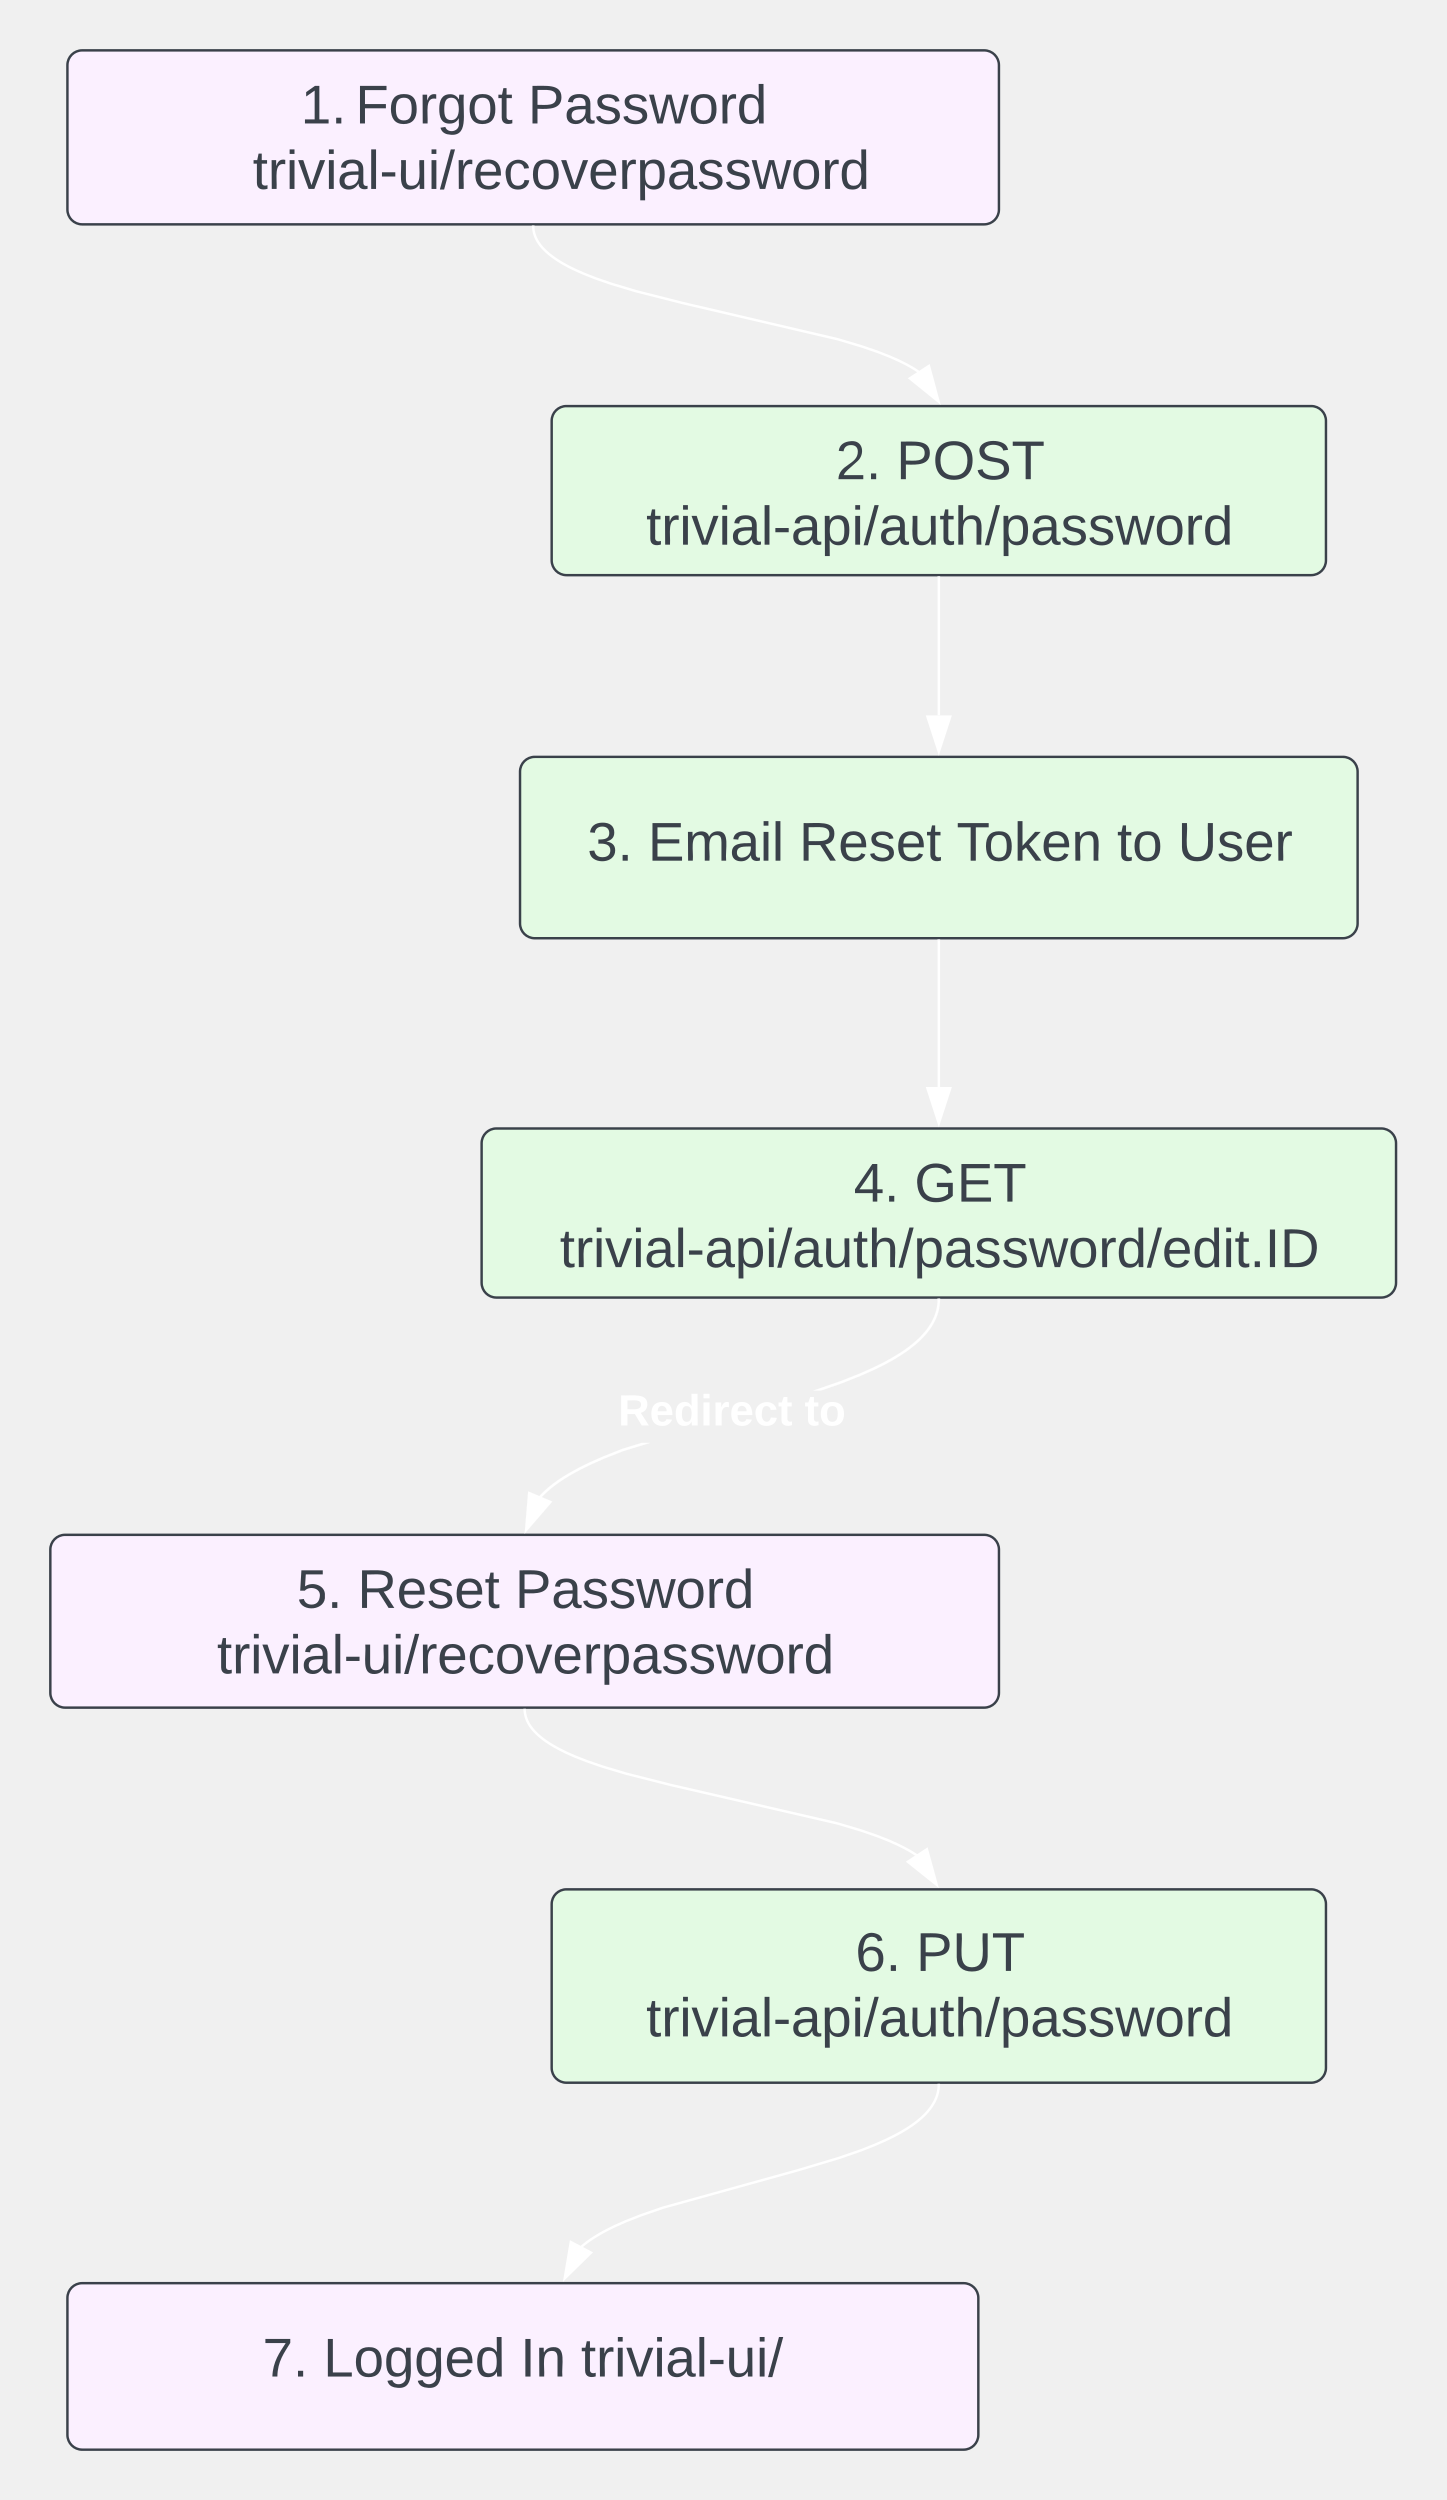
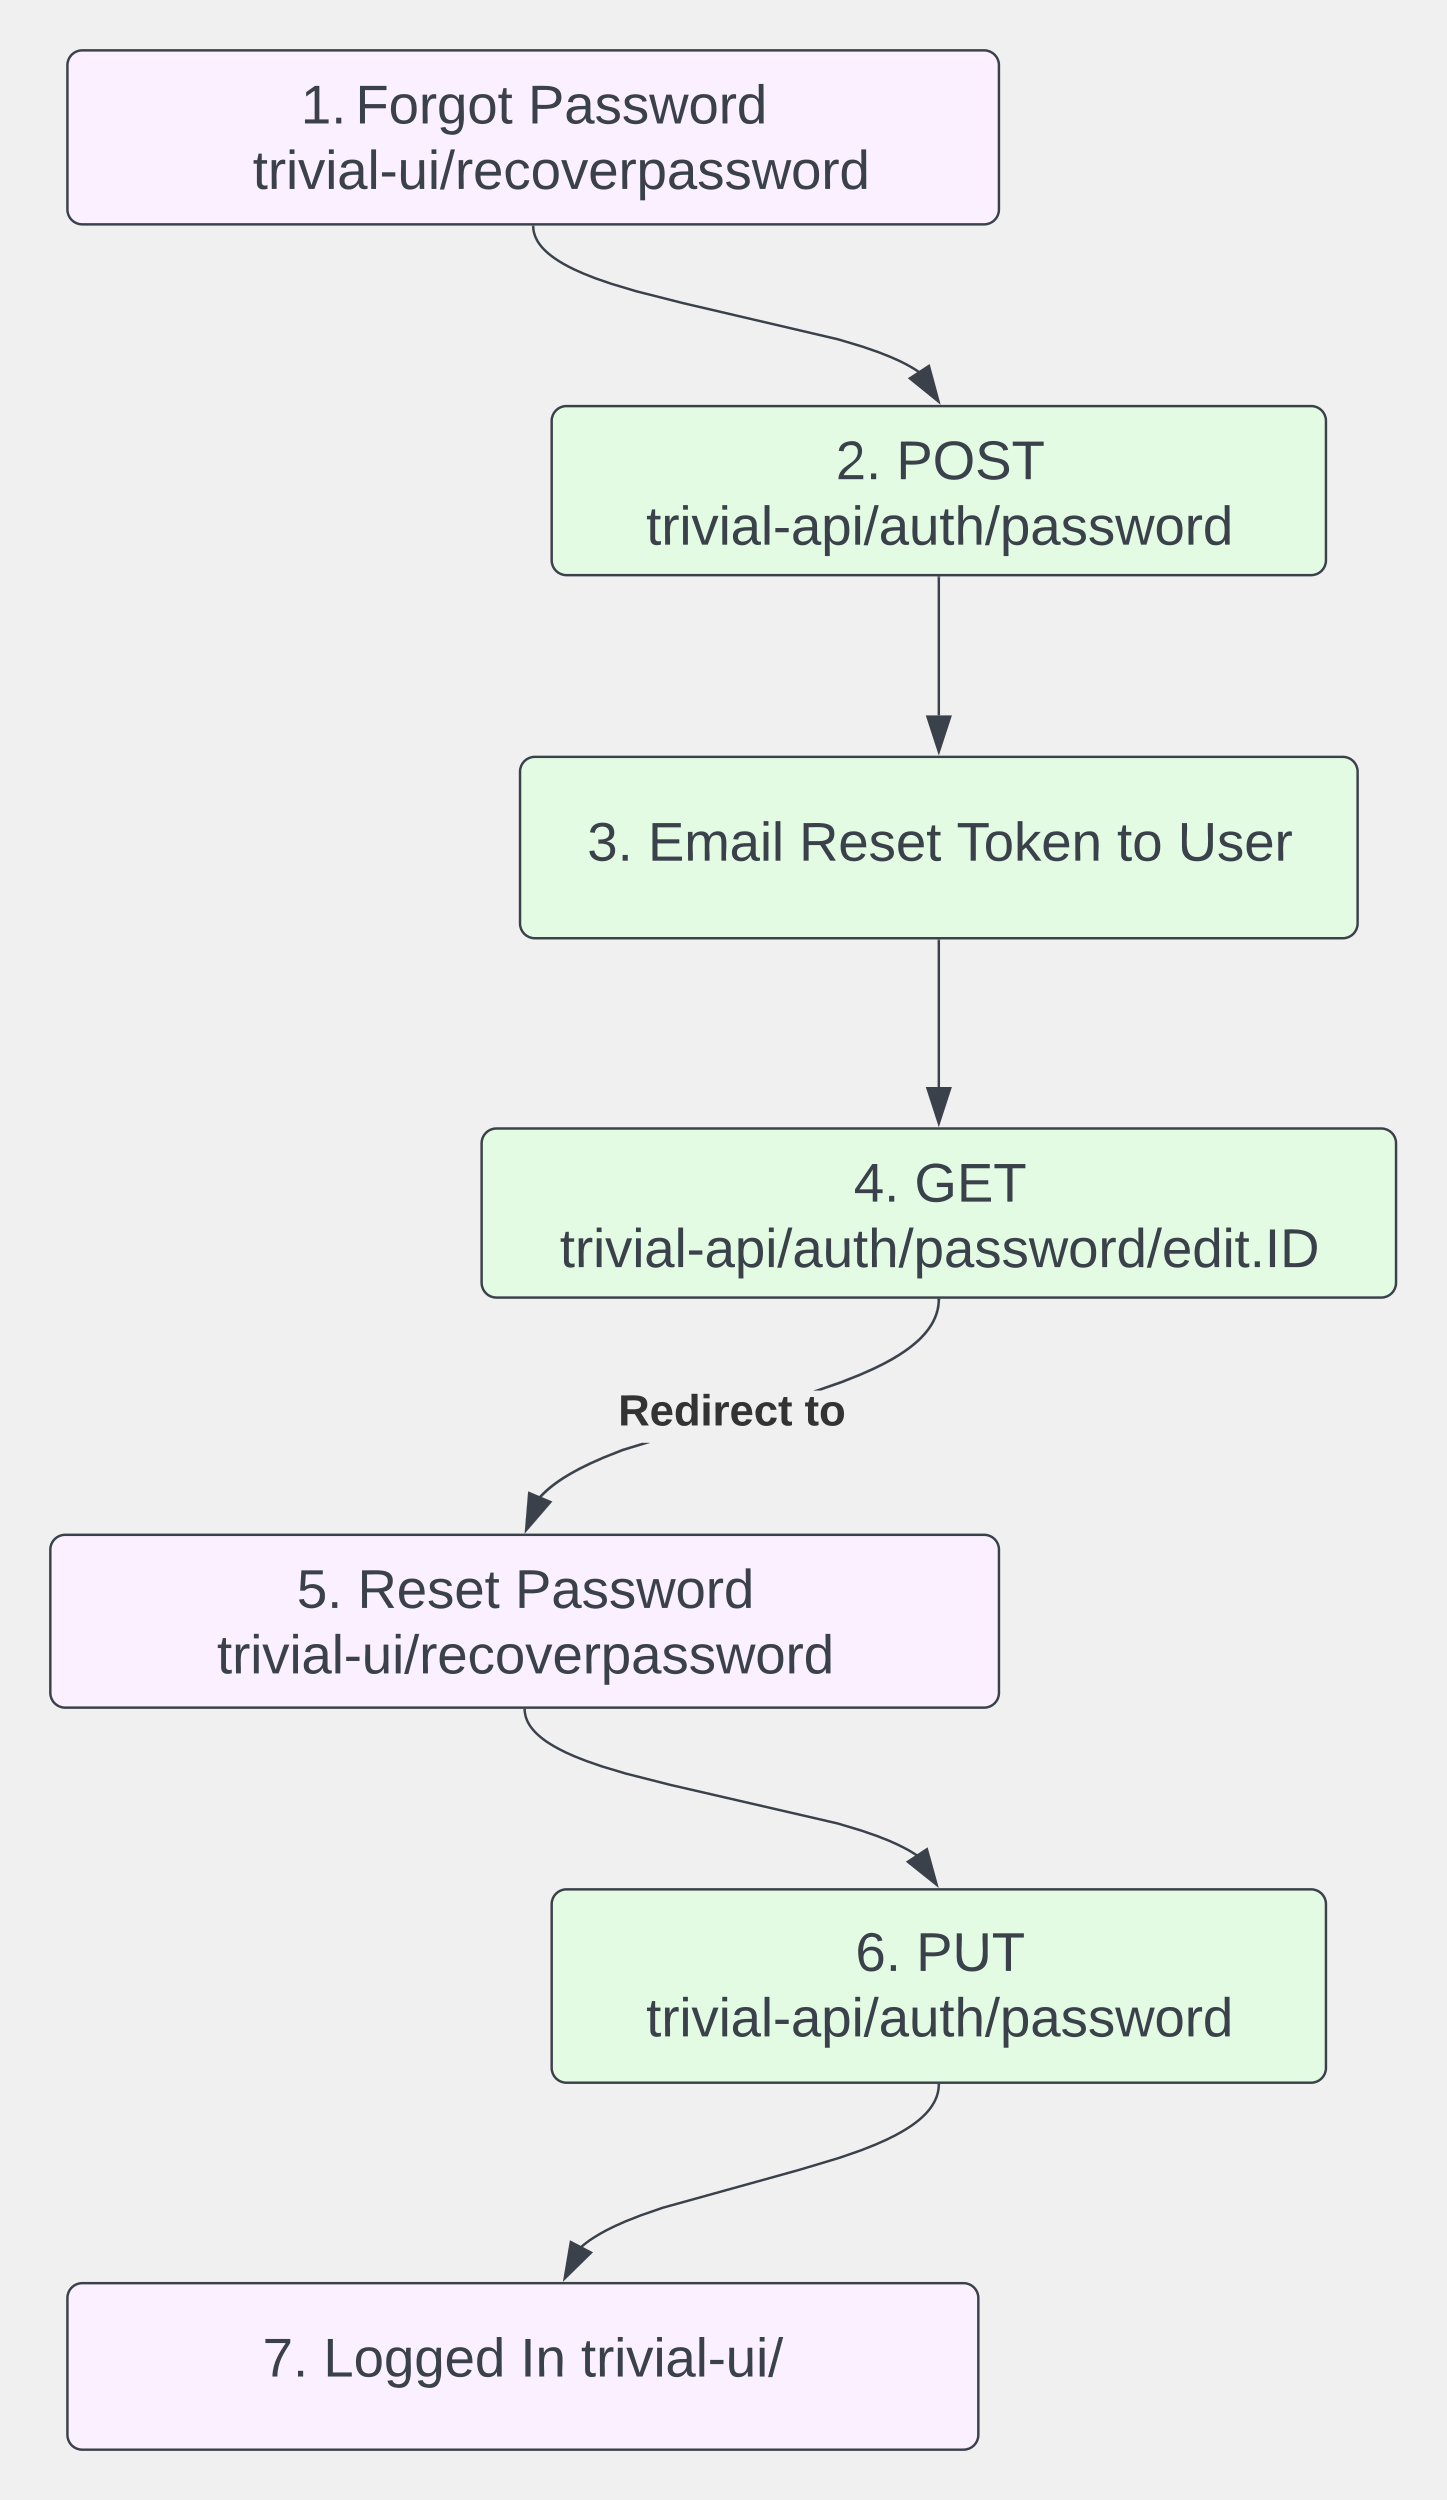
<svg xmlns="http://www.w3.org/2000/svg" xmlns:ns1="lucid" xmlns:xlink="http://www.w3.org/1999/xlink" width="589" height="1018.05">
  <g transform="translate(177.3256 -141.3892)" ns1:page-tab-id="0_0">
    <path d="M-149.87 167.9a6 6 0 0 1 6-6h367.33a6 6 0 0 1 6 6v58.85a6 6 0 0 1-6 6h-367.33a6 6 0 0 1-6-6z" stroke="#3a414a" fill="#fbf0ff" />
    <use xlink:href="#a" transform="matrix(1,0,0,1,-137.8704,173.8892) translate(83.06173 17.77778)" />
    <use xlink:href="#b" transform="matrix(1,0,0,1,-137.8704,173.8892) translate(105.284 17.77778)" />
    <use xlink:href="#c" transform="matrix(1,0,0,1,-137.8704,173.8892) translate(175.5309 17.77778)" />
    <use xlink:href="#d" transform="matrix(1,0,0,1,-137.8704,173.8892) translate(63.49383 44.44444)" />
    <path d="M47.33 312.75a6 6 0 0 1 6-6h303.3a6 6 0 0 1 6 6v56.85a6 6 0 0 1-6 6H53.33a6 6 0 0 1-6-6z" stroke="#3a414a" fill="#e3fae3" />
    <use xlink:href="#e" transform="matrix(1,0,0,1,59.33204,318.7515) translate(103.6543 17.77778)" />
    <use xlink:href="#f" transform="matrix(1,0,0,1,59.33204,318.7515) translate(128.3457 17.77778)" />
    <use xlink:href="#g" transform="matrix(1,0,0,1,59.33204,318.7515) translate(26.49383 44.44444)" />
    <path d="M-156.83 772.4a6 6 0 0 1 6-6h374.3a6 6 0 0 1 6 6v58.37a6 6 0 0 1-6 6h-374.3a6 6 0 0 1-6-6z" stroke="#3a414a" fill="#fbf0ff" />
    <use xlink:href="#h" transform="matrix(1,0,0,1,-144.8256,778.3883) translate(88.38272 17.77778)" />
    <use xlink:href="#i" transform="matrix(1,0,0,1,-144.8256,778.3883) translate(113.0741 17.77778)" />
    <use xlink:href="#c" transform="matrix(1,0,0,1,-144.8256,778.3883) translate(177.2099 17.77778)" />
    <use xlink:href="#d" transform="matrix(1,0,0,1,-144.8256,778.3883) translate(55.88272 44.44444)" />
    <path d="M34.44 455.6a6 6 0 0 1 6-6h329.08a6 6 0 0 1 6 6v61.86a6 6 0 0 1-6 6H40.44a6 6 0 0 1-6-6z" stroke="#3a414a" fill="#e3fae3" />
    <use xlink:href="#j" transform="matrix(1,0,0,1,46.44382,461.601) translate(15.38889 30.27778)" />
    <use xlink:href="#k" transform="matrix(1,0,0,1,46.44382,461.601) translate(40.08025 30.27778)" />
    <use xlink:href="#i" transform="matrix(1,0,0,1,46.44382,461.601) translate(101.6235 30.27778)" />
    <use xlink:href="#l" transform="matrix(1,0,0,1,46.44382,461.601) translate(165.7593 30.27778)" />
    <use xlink:href="#m" transform="matrix(1,0,0,1,46.44382,461.601) translate(231.1296 30.27778)" />
    <use xlink:href="#n" transform="matrix(1,0,0,1,46.44382,461.601) translate(255.821 30.27778)" />
    <path d="M47.33 916.77a6 6 0 0 1 6-6h303.3a6 6 0 0 1 6 6v66.74a6 6 0 0 1-6 6H53.33a6 6 0 0 1-6-6z" stroke="#3a414a" fill="#e3fae3" />
    <use xlink:href="#o" transform="matrix(1,0,0,1,59.33204,922.7664) translate(111.7099 21.21528)" />
    <use xlink:href="#p" transform="matrix(1,0,0,1,59.33204,922.7664) translate(136.4012 21.21528)" />
    <use xlink:href="#g" transform="matrix(1,0,0,1,59.33204,922.7664) translate(26.49383 47.88194)" />
-     <path d="M204.98 376.6v56.12" stroke="#fff" stroke-linejoin="round" fill="none" />
-     <path d="M205.48 376.6h-1v-.5h1z" stroke="#fff" stroke-width=".05" fill="#fff" />
-     <path d="M204.98 447.48l-4.63-14.26h9.27z" stroke="#fff" fill="#fff" />
+     <path d="M204.98 376.6v56.12" stroke="#3a414a" stroke-linejoin="round" fill="none" />
+     <path d="M205.48 376.6h-1v-.5h1z" stroke="#3a414a" stroke-width=".05" fill="#3a414a" />
+     <path d="M204.98 447.48l-4.63-14.26h9.27z" stroke="#3a414a" fill="#3a414a" />
    <path d="M-149.87 1077.14a6 6 0 0 1 6-6h358.94a6 6 0 0 1 6 6v55.8a6 6 0 0 1-6 6h-358.94a6 6 0 0 1-6-6z" stroke="#3a414a" fill="#fbf0ff" />
    <use xlink:href="#q" transform="matrix(1,0,0,1,-137.8704,1083.141) translate(67.51235 26.02778)" />
    <use xlink:href="#r" transform="matrix(1,0,0,1,-137.8704,1083.141) translate(92.2037 26.02778)" />
    <use xlink:href="#s" transform="matrix(1,0,0,1,-137.8704,1083.141) translate(172.4506 26.02778)" />
    <use xlink:href="#t" transform="matrix(1,0,0,1,-137.8704,1083.141) translate(197.142 26.02778)" />
    <path d="M18.8 606.93a6 6 0 0 1 6-6h360.37a6 6 0 0 1 6 6v56.85a6 6 0 0 1-6 6H24.8a6 6 0 0 1-6-6z" stroke="#3a414a" fill="#e3fae3" />
    <use xlink:href="#u" transform="matrix(1,0,0,1,30.7945,612.9343) translate(139.5617 17.77778)" />
    <use xlink:href="#v" transform="matrix(1,0,0,1,30.7945,612.9343) translate(164.2531 17.77778)" />
    <use xlink:href="#w" transform="matrix(1,0,0,1,30.7945,612.9343) translate(19.87037 44.44444)" />
-     <path d="M76.44 732.32l-7.77 3.06-5.6 2.5-4.3 2.12-3.37 1.85-2.74 1.66-2.26 1.5-1.9 1.38-1.6 1.27-1.37 1.2-1.2 1.1-1 1.04-.44.47-.76-.67.45-.5 1.05-1.07 1.2-1.14 1.4-1.22 1.65-1.3 1.93-1.4 2.3-1.52L54.9 741l3.42-1.9 4.32-2.13 5.65-2.5 7.8-3.1 7.87-2.4h3.43zm129.03-61.52v.35l-.06.84-.08.83-.12.82-.15.82-.2.8-.22.82-.26.8-.3.82-.35.82-.4.84-.44.85-.5.87-.57.9-.63.9-.72.95-.8 1-.94 1-1.04 1.1-1.22 1.13-1.4 1.2-1.64 1.3-1.93 1.4-2.3 1.53-2.77 1.7-3.42 1.86-4.32 2.14-5.65 2.5-7.8 3.1-8.25 2.85h-3.06l10.95-3.8 7.78-3.06 5.6-2.5 4.3-2.12 3.37-1.86 2.74-1.66 2.26-1.5 1.9-1.37 1.6-1.28 1.37-1.18 1.2-1.1 1-1.06.9-1 .8-.95.7-.9.6-.9.55-.85.48-.83.43-.82.37-.8.33-.78.3-.78.24-.77.22-.77.17-.77.15-.78.1-.78.1-.8.05-.8v-.33z" stroke="#fff" stroke-width=".05" fill="#fff" />
-     <path d="M205.47 670.8h-1v-.52h1z" fill="#fff" />
-     <path d="M205.5 670.83l-1.05-.02v-.54h1.06zm-1-.52v.46l.95.02v-.47z" stroke="#fff" stroke-width=".05" fill="#fff" />
-     <path d="M46.74 753.04l-9.8 11.36 1.26-14.95z" fill="#fff" />
-     <path d="M47.57 752.85L36.32 765.9l1.44-17.18zm-10 10.05l8.34-9.67-7.26-3.05z" stroke="#fff" stroke-width=".05" fill="#fff" />
+     <path d="M76.44 732.32l-7.77 3.06-5.6 2.5-4.3 2.12-3.37 1.85-2.74 1.66-2.26 1.5-1.9 1.38-1.6 1.27-1.37 1.2-1.2 1.1-1 1.04-.44.47-.76-.67.45-.5 1.05-1.07 1.2-1.14 1.4-1.22 1.65-1.3 1.93-1.4 2.3-1.52L54.9 741l3.42-1.9 4.32-2.13 5.65-2.5 7.8-3.1 7.87-2.4h3.43zm129.03-61.52v.35l-.06.84-.08.83-.12.82-.15.82-.2.8-.22.82-.26.8-.3.82-.35.82-.4.84-.44.85-.5.87-.57.9-.63.9-.72.95-.8 1-.94 1-1.04 1.1-1.22 1.13-1.4 1.2-1.64 1.3-1.93 1.4-2.3 1.53-2.77 1.7-3.42 1.86-4.32 2.14-5.65 2.5-7.8 3.1-8.25 2.85h-3.06l10.95-3.8 7.78-3.06 5.6-2.5 4.3-2.12 3.37-1.86 2.74-1.66 2.26-1.5 1.9-1.37 1.6-1.28 1.37-1.18 1.2-1.1 1-1.06.9-1 .8-.95.7-.9.6-.9.55-.85.48-.83.43-.82.37-.8.33-.78.3-.78.24-.77.22-.77.17-.77.15-.78.1-.78.1-.8.05-.8v-.33z" stroke="#3a414a" stroke-width=".05" fill="#3a414a" />
+     <path d="M205.47 670.8h-1v-.52h1z" fill="#3a414a" />
+     <path d="M205.5 670.83l-1.05-.02v-.54h1.06zm-1-.52v.46l.95.02v-.47z" stroke="#3a414a" stroke-width=".05" fill="#3a414a" />
+     <path d="M46.74 753.04l-9.8 11.36 1.26-14.95z" fill="#3a414a" />
+     <path d="M47.57 752.85L36.32 765.9l1.44-17.18zm-10 10.05l8.34-9.67-7.26-3.05z" stroke="#3a414a" stroke-width=".05" fill="#3a414a" />
    <g>
      <use xlink:href="#x" transform="matrix(1,0,0,1,74.42798,707.6495) translate(0 14.22222)" />
      <use xlink:href="#y" transform="matrix(1,0,0,1,74.42798,707.6495) translate(75.90123 14.22222)" />
    </g>
-     <path d="M39.8 233.75l.04.5.05.48.06.5.1.47.1.48.14.48.16.5.18.48.2.5.25.5.26.53.3.54.36.56.4.57.45.6.5.6.6.66.67.67.77.73.9.78 1.07.83 1.24.9 1.5 1 1.8 1.1 2.2 1.2 2.77 1.37 3.54 1.57 4.7 1.86 6.57 2.27 9.94 2.98 19.17 4.86 63.15 14.75 9.95 2.98 6.55 2.27 4.7 1.86 3.55 1.57 2.76 1.37 2.2 1.22 1.8 1.08 1.5 1 .22.16" stroke="#fff" stroke-linejoin="round" fill="none" />
-     <path d="M40.3 233.75l-1 .03v-.53h1z" stroke="#fff" stroke-width=".05" fill="#fff" />
-     <path d="M204.86 304.9l-11.67-9.44 7.76-5.05z" stroke="#fff" fill="#fff" />
-     <path d="M36.33 837.77l.03.48.05.48.08.47.1.48.1.47.13.48.17.48.18.5.2.5.24.5.26.5.3.53.35.54.4.57.45.58.5.6.58.65.67.68.77.72.9.77 1.03.83 1.23.9 1.47.96 1.78 1.08 2.2 1.2 2.72 1.37 3.5 1.55 4.66 1.84 6.45 2.24 9.75 2.92 18.13 4.6 68.07 15.7 9.74 2.92 6.44 2.24 4.65 1.83 3.5 1.57 2.73 1.35 2.2 1.2 1.77 1.08 1.47.97.06.05" stroke="#fff" stroke-linejoin="round" fill="none" />
-     <path d="M36.83 837.77l-1 .02v-.53h1z" stroke="#fff" stroke-width=".05" fill="#fff" />
-     <path d="M204.1 908.9l-11.72-9.36 7.74-5.1z" stroke="#fff" fill="#fff" />
-     <path d="M204.97 990.5v.17l-.04.65-.07.64-.1.63-.1.62-.16.63-.17.62-.2.63-.24.63-.28.64-.3.65-.36.67-.4.66-.43.7-.5.72-.57.75-.64.77-.73.82-.85.85-.96.9-1.13.97-1.3 1.03-1.55 1.12-1.83 1.2-2.23 1.35-2.73 1.5-3.44 1.7-4.46 1.98-6.05 2.4-8.93 3.08-16.43 4.92-55.25 15.33-8.92 3.1-6.05 2.37-4.46 1.98-3.44 1.7-2.73 1.5-2.22 1.35-1.84 1.2-1.54 1.13-1.3 1.04-.88.75" stroke="#fff" stroke-linejoin="round" fill="none" />
-     <path d="M205.47 990.54l-1-.02v-.5h1z" stroke="#fff" stroke-width=".05" fill="#fff" />
-     <path d="M52.63 1069.2l2.5-14.8 8.2 4.3z" stroke="#fff" fill="#fff" />
-     <path d="M204.98 524.46v59.59" stroke="#fff" fill="none" />
-     <path d="M205.48 524.47h-1v-.5h1z" stroke="#fff" stroke-width=".05" fill="#fff" />
-     <path d="M204.98 598.82l-4.63-14.27h9.27z" stroke="#fff" fill="#fff" />
+     <path d="M39.8 233.75l.04.5.05.48.06.5.1.47.1.48.14.48.16.5.18.48.2.5.25.5.26.53.3.54.36.56.4.57.45.6.5.6.6.66.67.67.77.73.9.78 1.07.83 1.24.9 1.5 1 1.8 1.1 2.2 1.2 2.77 1.37 3.54 1.57 4.7 1.86 6.57 2.27 9.94 2.98 19.17 4.86 63.15 14.75 9.95 2.98 6.55 2.27 4.7 1.86 3.55 1.57 2.76 1.37 2.2 1.22 1.8 1.08 1.5 1 .22.16" stroke="#3a414a" stroke-linejoin="round" fill="none" />
+     <path d="M40.3 233.75l-1 .03v-.53h1z" stroke="#3a414a" stroke-width=".05" fill="#3a414a" />
+     <path d="M204.86 304.9l-11.67-9.44 7.76-5.05z" stroke="#3a414a" fill="#3a414a" />
+     <path d="M36.33 837.77l.03.48.05.48.08.47.1.48.1.47.13.48.17.48.18.5.2.5.24.5.26.5.3.53.35.54.4.57.45.58.5.6.58.65.67.68.77.72.9.77 1.03.83 1.23.9 1.47.96 1.78 1.08 2.2 1.2 2.72 1.37 3.5 1.55 4.66 1.84 6.45 2.24 9.75 2.92 18.13 4.6 68.07 15.7 9.74 2.92 6.44 2.24 4.65 1.83 3.5 1.57 2.73 1.35 2.2 1.2 1.77 1.08 1.47.97.06.05" stroke="#3a414a" stroke-linejoin="round" fill="none" />
+     <path d="M36.83 837.77l-1 .02v-.53h1z" stroke="#3a414a" stroke-width=".05" fill="#3a414a" />
+     <path d="M204.1 908.9l-11.72-9.36 7.74-5.1z" stroke="#3a414a" fill="#3a414a" />
+     <path d="M204.97 990.5v.17l-.04.65-.07.64-.1.63-.1.62-.16.63-.17.62-.2.63-.24.63-.28.64-.3.65-.36.67-.4.66-.43.7-.5.72-.57.75-.64.77-.73.82-.85.85-.96.9-1.13.97-1.3 1.03-1.55 1.12-1.83 1.2-2.23 1.35-2.73 1.5-3.44 1.7-4.46 1.98-6.05 2.4-8.93 3.08-16.43 4.92-55.25 15.33-8.92 3.1-6.05 2.37-4.46 1.98-3.44 1.7-2.73 1.5-2.22 1.35-1.84 1.2-1.54 1.13-1.3 1.04-.88.75" stroke="#3a414a" stroke-linejoin="round" fill="none" />
+     <path d="M205.47 990.54l-1-.02v-.5h1z" stroke="#3a414a" stroke-width=".05" fill="#3a414a" />
+     <path d="M52.63 1069.2l2.5-14.8 8.2 4.3z" stroke="#3a414a" fill="#3a414a" />
+     <path d="M204.98 524.46v59.59" stroke="#3a414a" fill="none" />
+     <path d="M205.48 524.47h-1v-.5h1z" stroke="#3a414a" stroke-width=".05" fill="#3a414a" />
+     <path d="M204.98 598.82l-4.63-14.27h9.27z" stroke="#3a414a" fill="#3a414a" />
    <defs>
      <path fill="#3a414a" d="M27 0v-27h64v-190l-56 39v-29l58-41h29v221h61V0H27" id="z" />
      <path fill="#3a414a" d="M33 0v-38h34V0H33" id="A" />
      <g id="a">
        <use transform="matrix(0.0617284,0,0,0.0617284,0,0)" xlink:href="#z" />
        <use transform="matrix(0.0617284,0,0,0.0617284,12.34568,0)" xlink:href="#A" />
      </g>
      <path fill="#3a414a" d="M63-220v92h138v28H63V0H30v-248h175v28H63" id="B" />
      <path fill="#3a414a" d="M100-194c62-1 85 37 85 99 1 63-27 99-86 99S16-35 15-95c0-66 28-99 85-99zM99-20c44 1 53-31 53-75 0-43-8-75-51-75s-53 32-53 75 10 74 51 75" id="C" />
      <path fill="#3a414a" d="M114-163C36-179 61-72 57 0H25l-1-190h30c1 12-1 29 2 39 6-27 23-49 58-41v29" id="D" />
      <path fill="#3a414a" d="M177-190C167-65 218 103 67 71c-23-6-38-20-44-43l32-5c15 47 100 32 89-28v-30C133-14 115 1 83 1 29 1 15-40 15-95c0-56 16-97 71-98 29-1 48 16 59 35 1-10 0-23 2-32h30zM94-22c36 0 50-32 50-73 0-42-14-75-50-75-39 0-46 34-46 75s6 73 46 73" id="E" />
      <path fill="#3a414a" d="M59-47c-2 24 18 29 38 22v24C64 9 27 4 27-40v-127H5v-23h24l9-43h21v43h35v23H59v120" id="F" />
      <g id="b">
        <use transform="matrix(0.0617284,0,0,0.0617284,0,0)" xlink:href="#B" />
        <use transform="matrix(0.0617284,0,0,0.0617284,13.51852,0)" xlink:href="#C" />
        <use transform="matrix(0.0617284,0,0,0.0617284,25.8642,0)" xlink:href="#D" />
        <use transform="matrix(0.0617284,0,0,0.0617284,33.20988,0)" xlink:href="#E" />
        <use transform="matrix(0.0617284,0,0,0.0617284,45.55556,0)" xlink:href="#C" />
        <use transform="matrix(0.0617284,0,0,0.0617284,57.90123,0)" xlink:href="#F" />
      </g>
      <path fill="#3a414a" d="M30-248c87 1 191-15 191 75 0 78-77 80-158 76V0H30v-248zm33 125c57 0 124 11 124-50 0-59-68-47-124-48v98" id="G" />
      <path fill="#3a414a" d="M141-36C126-15 110 5 73 4 37 3 15-17 15-53c-1-64 63-63 125-63 3-35-9-54-41-54-24 1-41 7-42 31l-33-3c5-37 33-52 76-52 45 0 72 20 72 64v82c-1 20 7 32 28 27v20c-31 9-61-2-59-35zM48-53c0 20 12 33 32 33 41-3 63-29 60-74-43 2-92-5-92 41" id="H" />
      <path fill="#3a414a" d="M135-143c-3-34-86-38-87 0 15 53 115 12 119 90S17 21 10-45l28-5c4 36 97 45 98 0-10-56-113-15-118-90-4-57 82-63 122-42 12 7 21 19 24 35" id="I" />
      <path fill="#3a414a" d="M206 0h-36l-40-164L89 0H53L-1-190h32L70-26l43-164h34l41 164 42-164h31" id="J" />
      <path fill="#3a414a" d="M85-194c31 0 48 13 60 33l-1-100h32l1 261h-30c-2-10 0-23-3-31C134-8 116 4 85 4 32 4 16-35 15-94c0-66 23-100 70-100zm9 24c-40 0-46 34-46 75 0 40 6 74 45 74 42 0 51-32 51-76 0-42-9-74-50-73" id="K" />
      <g id="c">
        <use transform="matrix(0.0617284,0,0,0.0617284,0,0)" xlink:href="#G" />
        <use transform="matrix(0.0617284,0,0,0.0617284,14.81481,0)" xlink:href="#H" />
        <use transform="matrix(0.0617284,0,0,0.0617284,27.16049,0)" xlink:href="#I" />
        <use transform="matrix(0.0617284,0,0,0.0617284,38.2716,0)" xlink:href="#I" />
        <use transform="matrix(0.0617284,0,0,0.0617284,49.38272,0)" xlink:href="#J" />
        <use transform="matrix(0.0617284,0,0,0.0617284,65.37037,0)" xlink:href="#C" />
        <use transform="matrix(0.0617284,0,0,0.0617284,77.71605,0)" xlink:href="#D" />
        <use transform="matrix(0.0617284,0,0,0.0617284,85.06173,0)" xlink:href="#K" />
      </g>
      <path fill="#3a414a" d="M24-231v-30h32v30H24zM24 0v-190h32V0H24" id="L" />
      <path fill="#3a414a" d="M108 0H70L1-190h34L89-25l56-165h34" id="M" />
      <path fill="#3a414a" d="M24 0v-261h32V0H24" id="N" />
      <path fill="#3a414a" d="M16-82v-28h88v28H16" id="O" />
      <path fill="#3a414a" d="M84 4C-5 8 30-112 23-190h32v120c0 31 7 50 39 49 72-2 45-101 50-169h31l1 190h-30c-1-10 1-25-2-33-11 22-28 36-60 37" id="P" />
      <path fill="#3a414a" d="M0 4l72-265h28L28 4H0" id="Q" />
      <path fill="#3a414a" d="M100-194c63 0 86 42 84 106H49c0 40 14 67 53 68 26 1 43-12 49-29l28 8c-11 28-37 45-77 45C44 4 14-33 15-96c1-61 26-98 85-98zm52 81c6-60-76-77-97-28-3 7-6 17-6 28h103" id="R" />
      <path fill="#3a414a" d="M96-169c-40 0-48 33-48 73s9 75 48 75c24 0 41-14 43-38l32 2c-6 37-31 61-74 61-59 0-76-41-82-99-10-93 101-131 147-64 4 7 5 14 7 22l-32 3c-4-21-16-35-41-35" id="S" />
      <path fill="#3a414a" d="M115-194c55 1 70 41 70 98S169 2 115 4C84 4 66-9 55-30l1 105H24l-1-265h31l2 30c10-21 28-34 59-34zm-8 174c40 0 45-34 45-75s-6-73-45-74c-42 0-51 32-51 76 0 43 10 73 51 73" id="T" />
      <g id="d">
        <use transform="matrix(0.0617284,0,0,0.0617284,0,0)" xlink:href="#F" />
        <use transform="matrix(0.0617284,0,0,0.0617284,6.17284,0)" xlink:href="#D" />
        <use transform="matrix(0.0617284,0,0,0.0617284,13.51852,0)" xlink:href="#L" />
        <use transform="matrix(0.0617284,0,0,0.0617284,18.39506,0)" xlink:href="#M" />
        <use transform="matrix(0.0617284,0,0,0.0617284,29.50617,0)" xlink:href="#L" />
        <use transform="matrix(0.0617284,0,0,0.0617284,34.38272,0)" xlink:href="#H" />
        <use transform="matrix(0.0617284,0,0,0.0617284,46.7284,0)" xlink:href="#N" />
        <use transform="matrix(0.0617284,0,0,0.0617284,51.60494,0)" xlink:href="#O" />
        <use transform="matrix(0.0617284,0,0,0.0617284,58.95062,0)" xlink:href="#P" />
        <use transform="matrix(0.0617284,0,0,0.0617284,71.2963,0)" xlink:href="#L" />
        <use transform="matrix(0.0617284,0,0,0.0617284,76.17284,0)" xlink:href="#Q" />
        <use transform="matrix(0.0617284,0,0,0.0617284,82.34568,0)" xlink:href="#D" />
        <use transform="matrix(0.0617284,0,0,0.0617284,89.69136,0)" xlink:href="#R" />
        <use transform="matrix(0.0617284,0,0,0.0617284,102.037,0)" xlink:href="#S" />
        <use transform="matrix(0.0617284,0,0,0.0617284,113.1481,0)" xlink:href="#C" />
        <use transform="matrix(0.0617284,0,0,0.0617284,125.4938,0)" xlink:href="#M" />
        <use transform="matrix(0.0617284,0,0,0.0617284,136.6049,0)" xlink:href="#R" />
        <use transform="matrix(0.0617284,0,0,0.0617284,148.9506,0)" xlink:href="#D" />
        <use transform="matrix(0.0617284,0,0,0.0617284,156.2963,0)" xlink:href="#T" />
        <use transform="matrix(0.0617284,0,0,0.0617284,168.642,0)" xlink:href="#H" />
        <use transform="matrix(0.0617284,0,0,0.0617284,180.9877,0)" xlink:href="#I" />
        <use transform="matrix(0.0617284,0,0,0.0617284,192.0988,0)" xlink:href="#I" />
        <use transform="matrix(0.0617284,0,0,0.0617284,203.2099,0)" xlink:href="#J" />
        <use transform="matrix(0.0617284,0,0,0.0617284,219.1975,0)" xlink:href="#C" />
        <use transform="matrix(0.0617284,0,0,0.0617284,231.5432,0)" xlink:href="#D" />
        <use transform="matrix(0.0617284,0,0,0.0617284,238.8889,0)" xlink:href="#K" />
      </g>
      <path fill="#3a414a" d="M101-251c82-7 93 87 43 132L82-64C71-53 59-42 53-27h129V0H18c2-99 128-94 128-182 0-28-16-43-45-43s-46 15-49 41l-32-3c6-41 34-60 81-64" id="U" />
      <g id="e">
        <use transform="matrix(0.0617284,0,0,0.0617284,0,0)" xlink:href="#U" />
        <use transform="matrix(0.0617284,0,0,0.0617284,12.34568,0)" xlink:href="#A" />
      </g>
      <path fill="#3a414a" d="M140-251c81 0 123 46 123 126C263-46 219 4 140 4 59 4 17-45 17-125s42-126 123-126zm0 227c63 0 89-41 89-101s-29-99-89-99c-61 0-89 39-89 99S79-25 140-24" id="V" />
      <path fill="#3a414a" d="M185-189c-5-48-123-54-124 2 14 75 158 14 163 119 3 78-121 87-175 55-17-10-28-26-33-46l33-7c5 56 141 63 141-1 0-78-155-14-162-118-5-82 145-84 179-34 5 7 8 16 11 25" id="W" />
      <path fill="#3a414a" d="M127-220V0H93v-220H8v-28h204v28h-85" id="X" />
      <g id="f">
        <use transform="matrix(0.0617284,0,0,0.0617284,0,0)" xlink:href="#G" />
        <use transform="matrix(0.0617284,0,0,0.0617284,14.81481,0)" xlink:href="#V" />
        <use transform="matrix(0.0617284,0,0,0.0617284,32.09877,0)" xlink:href="#W" />
        <use transform="matrix(0.0617284,0,0,0.0617284,46.91358,0)" xlink:href="#X" />
      </g>
      <path fill="#3a414a" d="M106-169C34-169 62-67 57 0H25v-261h32l-1 103c12-21 28-36 61-36 89 0 53 116 60 194h-32v-121c2-32-8-49-39-48" id="Y" />
      <g id="g">
        <use transform="matrix(0.0617284,0,0,0.0617284,0,0)" xlink:href="#F" />
        <use transform="matrix(0.0617284,0,0,0.0617284,6.17284,0)" xlink:href="#D" />
        <use transform="matrix(0.0617284,0,0,0.0617284,13.51852,0)" xlink:href="#L" />
        <use transform="matrix(0.0617284,0,0,0.0617284,18.39506,0)" xlink:href="#M" />
        <use transform="matrix(0.0617284,0,0,0.0617284,29.50617,0)" xlink:href="#L" />
        <use transform="matrix(0.0617284,0,0,0.0617284,34.38272,0)" xlink:href="#H" />
        <use transform="matrix(0.0617284,0,0,0.0617284,46.7284,0)" xlink:href="#N" />
        <use transform="matrix(0.0617284,0,0,0.0617284,51.60494,0)" xlink:href="#O" />
        <use transform="matrix(0.0617284,0,0,0.0617284,58.95062,0)" xlink:href="#H" />
        <use transform="matrix(0.0617284,0,0,0.0617284,71.2963,0)" xlink:href="#T" />
        <use transform="matrix(0.0617284,0,0,0.0617284,83.64198,0)" xlink:href="#L" />
        <use transform="matrix(0.0617284,0,0,0.0617284,88.51852,0)" xlink:href="#Q" />
        <use transform="matrix(0.0617284,0,0,0.0617284,94.69136,0)" xlink:href="#H" />
        <use transform="matrix(0.0617284,0,0,0.0617284,107.037,0)" xlink:href="#P" />
        <use transform="matrix(0.0617284,0,0,0.0617284,119.3827,0)" xlink:href="#F" />
        <use transform="matrix(0.0617284,0,0,0.0617284,125.5556,0)" xlink:href="#Y" />
        <use transform="matrix(0.0617284,0,0,0.0617284,137.9012,0)" xlink:href="#Q" />
        <use transform="matrix(0.0617284,0,0,0.0617284,144.0741,0)" xlink:href="#T" />
        <use transform="matrix(0.0617284,0,0,0.0617284,156.4198,0)" xlink:href="#H" />
        <use transform="matrix(0.0617284,0,0,0.0617284,168.7654,0)" xlink:href="#I" />
        <use transform="matrix(0.0617284,0,0,0.0617284,179.8765,0)" xlink:href="#I" />
        <use transform="matrix(0.0617284,0,0,0.0617284,190.9877,0)" xlink:href="#J" />
        <use transform="matrix(0.0617284,0,0,0.0617284,206.9753,0)" xlink:href="#C" />
        <use transform="matrix(0.0617284,0,0,0.0617284,219.321,0)" xlink:href="#D" />
        <use transform="matrix(0.0617284,0,0,0.0617284,226.6667,0)" xlink:href="#K" />
      </g>
      <path fill="#3a414a" d="M54-142c48-35 137-8 131 61C196 18 31 33 14-55l32-4c7 23 22 37 52 37 35-1 51-22 54-58 4-55-73-65-99-34H22l8-134h141v27H59" id="Z" />
      <g id="h">
        <use transform="matrix(0.0617284,0,0,0.0617284,0,0)" xlink:href="#Z" />
        <use transform="matrix(0.0617284,0,0,0.0617284,12.34568,0)" xlink:href="#A" />
      </g>
      <path fill="#3a414a" d="M233-177c-1 41-23 64-60 70L243 0h-38l-65-103H63V0H30v-248c88 3 205-21 203 71zM63-129c60-2 137 13 137-47 0-61-80-42-137-45v92" id="aa" />
      <g id="i">
        <use transform="matrix(0.0617284,0,0,0.0617284,0,0)" xlink:href="#aa" />
        <use transform="matrix(0.0617284,0,0,0.0617284,15.98765,0)" xlink:href="#R" />
        <use transform="matrix(0.0617284,0,0,0.0617284,28.33333,0)" xlink:href="#I" />
        <use transform="matrix(0.0617284,0,0,0.0617284,39.44444,0)" xlink:href="#R" />
        <use transform="matrix(0.0617284,0,0,0.0617284,51.79012,0)" xlink:href="#F" />
      </g>
      <path fill="#3a414a" d="M126-127c33 6 58 20 58 59 0 88-139 92-164 29-3-8-5-16-6-25l32-3c6 27 21 44 54 44 32 0 52-15 52-46 0-38-36-46-79-43v-28c39 1 72-4 72-42 0-27-17-43-46-43-28 0-47 15-49 41l-32-3c6-42 35-63 81-64 48-1 79 21 79 65 0 36-21 52-52 59" id="ab" />
      <g id="j">
        <use transform="matrix(0.0617284,0,0,0.0617284,0,0)" xlink:href="#ab" />
        <use transform="matrix(0.0617284,0,0,0.0617284,12.34568,0)" xlink:href="#A" />
      </g>
      <path fill="#3a414a" d="M30 0v-248h187v28H63v79h144v27H63v87h162V0H30" id="ac" />
      <path fill="#3a414a" d="M210-169c-67 3-38 105-44 169h-31v-121c0-29-5-50-35-48C34-165 62-65 56 0H25l-1-190h30c1 10-1 24 2 32 10-44 99-50 107 0 11-21 27-35 58-36 85-2 47 119 55 194h-31v-121c0-29-5-49-35-48" id="ad" />
      <g id="k">
        <use transform="matrix(0.0617284,0,0,0.0617284,0,0)" xlink:href="#ac" />
        <use transform="matrix(0.0617284,0,0,0.0617284,14.81481,0)" xlink:href="#ad" />
        <use transform="matrix(0.0617284,0,0,0.0617284,33.2716,0)" xlink:href="#H" />
        <use transform="matrix(0.0617284,0,0,0.0617284,45.61728,0)" xlink:href="#L" />
        <use transform="matrix(0.0617284,0,0,0.0617284,50.49383,0)" xlink:href="#N" />
      </g>
      <path fill="#3a414a" d="M143 0L79-87 56-68V0H24v-261h32v163l83-92h37l-77 82L181 0h-38" id="ae" />
      <path fill="#3a414a" d="M117-194c89-4 53 116 60 194h-32v-121c0-31-8-49-39-48C34-167 62-67 57 0H25l-1-190h30c1 10-1 24 2 32 11-22 29-35 61-36" id="af" />
      <g id="l">
        <use transform="matrix(0.0617284,0,0,0.0617284,0,0)" xlink:href="#X" />
        <use transform="matrix(0.0617284,0,0,0.0617284,11.04938,0)" xlink:href="#C" />
        <use transform="matrix(0.0617284,0,0,0.0617284,23.39506,0)" xlink:href="#ae" />
        <use transform="matrix(0.0617284,0,0,0.0617284,34.50617,0)" xlink:href="#R" />
        <use transform="matrix(0.0617284,0,0,0.0617284,46.85185,0)" xlink:href="#af" />
      </g>
      <g id="m">
        <use transform="matrix(0.0617284,0,0,0.0617284,0,0)" xlink:href="#F" />
        <use transform="matrix(0.0617284,0,0,0.0617284,6.17284,0)" xlink:href="#C" />
      </g>
      <path fill="#3a414a" d="M232-93c-1 65-40 97-104 97C67 4 28-28 28-90v-158h33c8 89-33 224 67 224 102 0 64-133 71-224h33v155" id="ag" />
      <g id="n">
        <use transform="matrix(0.0617284,0,0,0.0617284,0,0)" xlink:href="#ag" />
        <use transform="matrix(0.0617284,0,0,0.0617284,15.98765,0)" xlink:href="#I" />
        <use transform="matrix(0.0617284,0,0,0.0617284,27.09877,0)" xlink:href="#R" />
        <use transform="matrix(0.0617284,0,0,0.0617284,39.44444,0)" xlink:href="#D" />
      </g>
      <path fill="#3a414a" d="M110-160c48 1 74 30 74 79 0 53-28 85-80 85-65 0-83-55-86-122-5-90 50-162 133-122 14 7 22 21 27 39l-31 6c-5-40-67-38-82-6-9 19-15 44-15 74 11-20 30-34 60-33zm-7 138c34 0 49-23 49-58s-16-56-50-56c-29 0-50 16-49 49 1 36 15 65 50 65" id="ah" />
      <g id="o">
        <use transform="matrix(0.0617284,0,0,0.0617284,0,0)" xlink:href="#ah" />
        <use transform="matrix(0.0617284,0,0,0.0617284,12.34568,0)" xlink:href="#A" />
      </g>
      <g id="p">
        <use transform="matrix(0.0617284,0,0,0.0617284,0,0)" xlink:href="#G" />
        <use transform="matrix(0.0617284,0,0,0.0617284,14.81481,0)" xlink:href="#ag" />
        <use transform="matrix(0.0617284,0,0,0.0617284,30.80247,0)" xlink:href="#X" />
      </g>
      <path fill="#3a414a" d="M64 0c3-98 48-159 88-221H18v-27h164v26C143-157 98-101 97 0H64" id="ai" />
      <g id="q">
        <use transform="matrix(0.0617284,0,0,0.0617284,0,0)" xlink:href="#ai" />
        <use transform="matrix(0.0617284,0,0,0.0617284,12.34568,0)" xlink:href="#A" />
      </g>
      <path fill="#3a414a" d="M30 0v-248h33v221h125V0H30" id="aj" />
      <g id="r">
        <use transform="matrix(0.0617284,0,0,0.0617284,0,0)" xlink:href="#aj" />
        <use transform="matrix(0.0617284,0,0,0.0617284,12.34568,0)" xlink:href="#C" />
        <use transform="matrix(0.0617284,0,0,0.0617284,24.69136,0)" xlink:href="#E" />
        <use transform="matrix(0.0617284,0,0,0.0617284,37.03704,0)" xlink:href="#E" />
        <use transform="matrix(0.0617284,0,0,0.0617284,49.38272,0)" xlink:href="#R" />
        <use transform="matrix(0.0617284,0,0,0.0617284,61.7284,0)" xlink:href="#K" />
      </g>
      <path fill="#3a414a" d="M33 0v-248h34V0H33" id="ak" />
      <g id="s">
        <use transform="matrix(0.0617284,0,0,0.0617284,0,0)" xlink:href="#ak" />
        <use transform="matrix(0.0617284,0,0,0.0617284,6.17284,0)" xlink:href="#af" />
      </g>
      <g id="t">
        <use transform="matrix(0.0617284,0,0,0.0617284,0,0)" xlink:href="#F" />
        <use transform="matrix(0.0617284,0,0,0.0617284,6.17284,0)" xlink:href="#D" />
        <use transform="matrix(0.0617284,0,0,0.0617284,13.51852,0)" xlink:href="#L" />
        <use transform="matrix(0.0617284,0,0,0.0617284,18.39506,0)" xlink:href="#M" />
        <use transform="matrix(0.0617284,0,0,0.0617284,29.50617,0)" xlink:href="#L" />
        <use transform="matrix(0.0617284,0,0,0.0617284,34.38272,0)" xlink:href="#H" />
        <use transform="matrix(0.0617284,0,0,0.0617284,46.7284,0)" xlink:href="#N" />
        <use transform="matrix(0.0617284,0,0,0.0617284,51.60494,0)" xlink:href="#O" />
        <use transform="matrix(0.0617284,0,0,0.0617284,58.95062,0)" xlink:href="#P" />
        <use transform="matrix(0.0617284,0,0,0.0617284,71.2963,0)" xlink:href="#L" />
        <use transform="matrix(0.0617284,0,0,0.0617284,76.17284,0)" xlink:href="#Q" />
      </g>
      <path fill="#3a414a" d="M155-56V0h-30v-56H8v-25l114-167h33v167h35v25h-35zm-30-156c-27 46-58 90-88 131h88v-131" id="al" />
      <g id="u">
        <use transform="matrix(0.0617284,0,0,0.0617284,0,0)" xlink:href="#al" />
        <use transform="matrix(0.0617284,0,0,0.0617284,12.34568,0)" xlink:href="#A" />
      </g>
      <path fill="#3a414a" d="M143 4C61 4 22-44 18-125c-5-107 100-154 193-111 17 8 29 25 37 43l-32 9c-13-25-37-40-76-40-61 0-88 39-88 99 0 61 29 100 91 101 35 0 62-11 79-27v-45h-74v-28h105v86C228-13 192 4 143 4" id="am" />
      <g id="v">
        <use transform="matrix(0.0617284,0,0,0.0617284,0,0)" xlink:href="#am" />
        <use transform="matrix(0.0617284,0,0,0.0617284,17.28395,0)" xlink:href="#ac" />
        <use transform="matrix(0.0617284,0,0,0.0617284,32.09877,0)" xlink:href="#X" />
      </g>
      <path fill="#3a414a" d="M30-248c118-7 216 8 213 122C240-48 200 0 122 0H30v-248zM63-27c89 8 146-16 146-99s-60-101-146-95v194" id="an" />
      <g id="w">
        <use transform="matrix(0.0617284,0,0,0.0617284,0,0)" xlink:href="#F" />
        <use transform="matrix(0.0617284,0,0,0.0617284,6.17284,0)" xlink:href="#D" />
        <use transform="matrix(0.0617284,0,0,0.0617284,13.51852,0)" xlink:href="#L" />
        <use transform="matrix(0.0617284,0,0,0.0617284,18.39506,0)" xlink:href="#M" />
        <use transform="matrix(0.0617284,0,0,0.0617284,29.50617,0)" xlink:href="#L" />
        <use transform="matrix(0.0617284,0,0,0.0617284,34.38272,0)" xlink:href="#H" />
        <use transform="matrix(0.0617284,0,0,0.0617284,46.7284,0)" xlink:href="#N" />
        <use transform="matrix(0.0617284,0,0,0.0617284,51.60494,0)" xlink:href="#O" />
        <use transform="matrix(0.0617284,0,0,0.0617284,58.95062,0)" xlink:href="#H" />
        <use transform="matrix(0.0617284,0,0,0.0617284,71.2963,0)" xlink:href="#T" />
        <use transform="matrix(0.0617284,0,0,0.0617284,83.64198,0)" xlink:href="#L" />
        <use transform="matrix(0.0617284,0,0,0.0617284,88.51852,0)" xlink:href="#Q" />
        <use transform="matrix(0.0617284,0,0,0.0617284,94.69136,0)" xlink:href="#H" />
        <use transform="matrix(0.0617284,0,0,0.0617284,107.037,0)" xlink:href="#P" />
        <use transform="matrix(0.0617284,0,0,0.0617284,119.3827,0)" xlink:href="#F" />
        <use transform="matrix(0.0617284,0,0,0.0617284,125.5556,0)" xlink:href="#Y" />
        <use transform="matrix(0.0617284,0,0,0.0617284,137.9012,0)" xlink:href="#Q" />
        <use transform="matrix(0.0617284,0,0,0.0617284,144.0741,0)" xlink:href="#T" />
        <use transform="matrix(0.0617284,0,0,0.0617284,156.4198,0)" xlink:href="#H" />
        <use transform="matrix(0.0617284,0,0,0.0617284,168.7654,0)" xlink:href="#I" />
        <use transform="matrix(0.0617284,0,0,0.0617284,179.8765,0)" xlink:href="#I" />
        <use transform="matrix(0.0617284,0,0,0.0617284,190.9877,0)" xlink:href="#J" />
        <use transform="matrix(0.0617284,0,0,0.0617284,206.9753,0)" xlink:href="#C" />
        <use transform="matrix(0.0617284,0,0,0.0617284,219.321,0)" xlink:href="#D" />
        <use transform="matrix(0.0617284,0,0,0.0617284,226.6667,0)" xlink:href="#K" />
        <use transform="matrix(0.0617284,0,0,0.0617284,239.0123,0)" xlink:href="#Q" />
        <use transform="matrix(0.0617284,0,0,0.0617284,245.1852,0)" xlink:href="#R" />
        <use transform="matrix(0.0617284,0,0,0.0617284,257.5309,0)" xlink:href="#K" />
        <use transform="matrix(0.0617284,0,0,0.0617284,269.8765,0)" xlink:href="#L" />
        <use transform="matrix(0.0617284,0,0,0.0617284,274.7531,0)" xlink:href="#F" />
        <use transform="matrix(0.0617284,0,0,0.0617284,280.9259,0)" xlink:href="#A" />
        <use transform="matrix(0.0617284,0,0,0.0617284,287.0988,0)" xlink:href="#ak" />
        <use transform="matrix(0.0617284,0,0,0.0617284,293.2716,0)" xlink:href="#an" />
      </g>
-       <path fill="#fff" d="M240-174c0 40-23 61-54 70L253 0h-59l-57-94H76V0H24v-248c93 4 217-23 216 74zM76-134c48-2 112 12 112-38 0-48-66-32-112-35v73" id="ao" />
-       <path fill="#fff" d="M185-48c-13 30-37 53-82 52C43 2 14-33 14-96s30-98 90-98c62 0 83 45 84 108H66c0 31 8 55 39 56 18 0 30-7 34-22zm-45-69c5-46-57-63-70-21-2 6-4 13-4 21h74" id="ap" />
-       <path fill="#fff" d="M88-194c31-1 46 15 58 34l-1-101h50l1 261h-48c-2-10 0-23-3-31C134-8 116 4 84 4 32 4 16-41 15-95c0-56 19-97 73-99zm17 164c33 0 40-30 41-66 1-37-9-64-41-64s-38 30-39 65c0 43 13 65 39 65" id="aq" />
-       <path fill="#fff" d="M25-224v-37h50v37H25zM25 0v-190h50V0H25" id="ar" />
-       <path fill="#fff" d="M135-150c-39-12-60 13-60 57V0H25l-1-190h47c2 13-1 29 3 40 6-28 27-53 61-41v41" id="as" />
-       <path fill="#fff" d="M190-63c-7 42-38 67-86 67-59 0-84-38-90-98-12-110 154-137 174-36l-49 2c-2-19-15-32-35-32-30 0-35 28-38 64-6 74 65 87 74 30" id="at" />
-       <path fill="#fff" d="M115-3C79 11 28 4 28-45v-112H4v-33h27l15-45h31v45h36v33H77v99c-1 23 16 31 38 25v30" id="au" />
+       <path fill="#333" d="M240-174c0 40-23 61-54 70L253 0h-59l-57-94H76V0H24v-248c93 4 217-23 216 74zM76-134c48-2 112 12 112-38 0-48-66-32-112-35v73" id="ao" />
+       <path fill="#333" d="M185-48c-13 30-37 53-82 52C43 2 14-33 14-96s30-98 90-98c62 0 83 45 84 108H66c0 31 8 55 39 56 18 0 30-7 34-22zm-45-69c5-46-57-63-70-21-2 6-4 13-4 21h74" id="ap" />
+       <path fill="#333" d="M88-194c31-1 46 15 58 34l-1-101h50l1 261h-48c-2-10 0-23-3-31C134-8 116 4 84 4 32 4 16-41 15-95c0-56 19-97 73-99zm17 164c33 0 40-30 41-66 1-37-9-64-41-64s-38 30-39 65c0 43 13 65 39 65" id="aq" />
+       <path fill="#333" d="M25-224v-37h50v37H25zM25 0v-190h50V0H25" id="ar" />
+       <path fill="#333" d="M135-150c-39-12-60 13-60 57V0H25l-1-190h47c2 13-1 29 3 40 6-28 27-53 61-41v41" id="as" />
+       <path fill="#333" d="M190-63c-7 42-38 67-86 67-59 0-84-38-90-98-12-110 154-137 174-36l-49 2c-2-19-15-32-35-32-30 0-35 28-38 64-6 74 65 87 74 30" id="at" />
+       <path fill="#333" d="M115-3C79 11 28 4 28-45v-112H4v-33h27l15-45h31v45h36v33H77v99c-1 23 16 31 38 25v30" id="au" />
      <g id="x">
        <use transform="matrix(0.04938272,0,0,0.04938272,0,0)" xlink:href="#ao" />
        <use transform="matrix(0.04938272,0,0,0.04938272,12.79012,0)" xlink:href="#ap" />
        <use transform="matrix(0.04938272,0,0,0.04938272,22.66667,0)" xlink:href="#aq" />
        <use transform="matrix(0.04938272,0,0,0.04938272,33.48148,0)" xlink:href="#ar" />
        <use transform="matrix(0.04938272,0,0,0.04938272,38.41975,0)" xlink:href="#as" />
        <use transform="matrix(0.04938272,0,0,0.04938272,45.33333,0)" xlink:href="#ap" />
        <use transform="matrix(0.04938272,0,0,0.04938272,55.20988,0)" xlink:href="#at" />
        <use transform="matrix(0.04938272,0,0,0.04938272,65.08642,0)" xlink:href="#au" />
      </g>
-       <path fill="#fff" d="M110-194c64 0 96 36 96 99 0 64-35 99-97 99-61 0-95-36-95-99 0-62 34-99 96-99zm-1 164c35 0 45-28 45-65 0-40-10-65-43-65-34 0-45 26-45 65 0 36 10 65 43 65" id="av" />
+       <path fill="#333" d="M110-194c64 0 96 36 96 99 0 64-35 99-97 99-61 0-95-36-95-99 0-62 34-99 96-99zm-1 164c35 0 45-28 45-65 0-40-10-65-43-65-34 0-45 26-45 65 0 36 10 65 43 65" id="av" />
      <g id="y">
        <use transform="matrix(0.04938272,0,0,0.04938272,0,0)" xlink:href="#au" />
        <use transform="matrix(0.04938272,0,0,0.04938272,5.876543,0)" xlink:href="#av" />
      </g>
    </defs>
  </g>
</svg>
